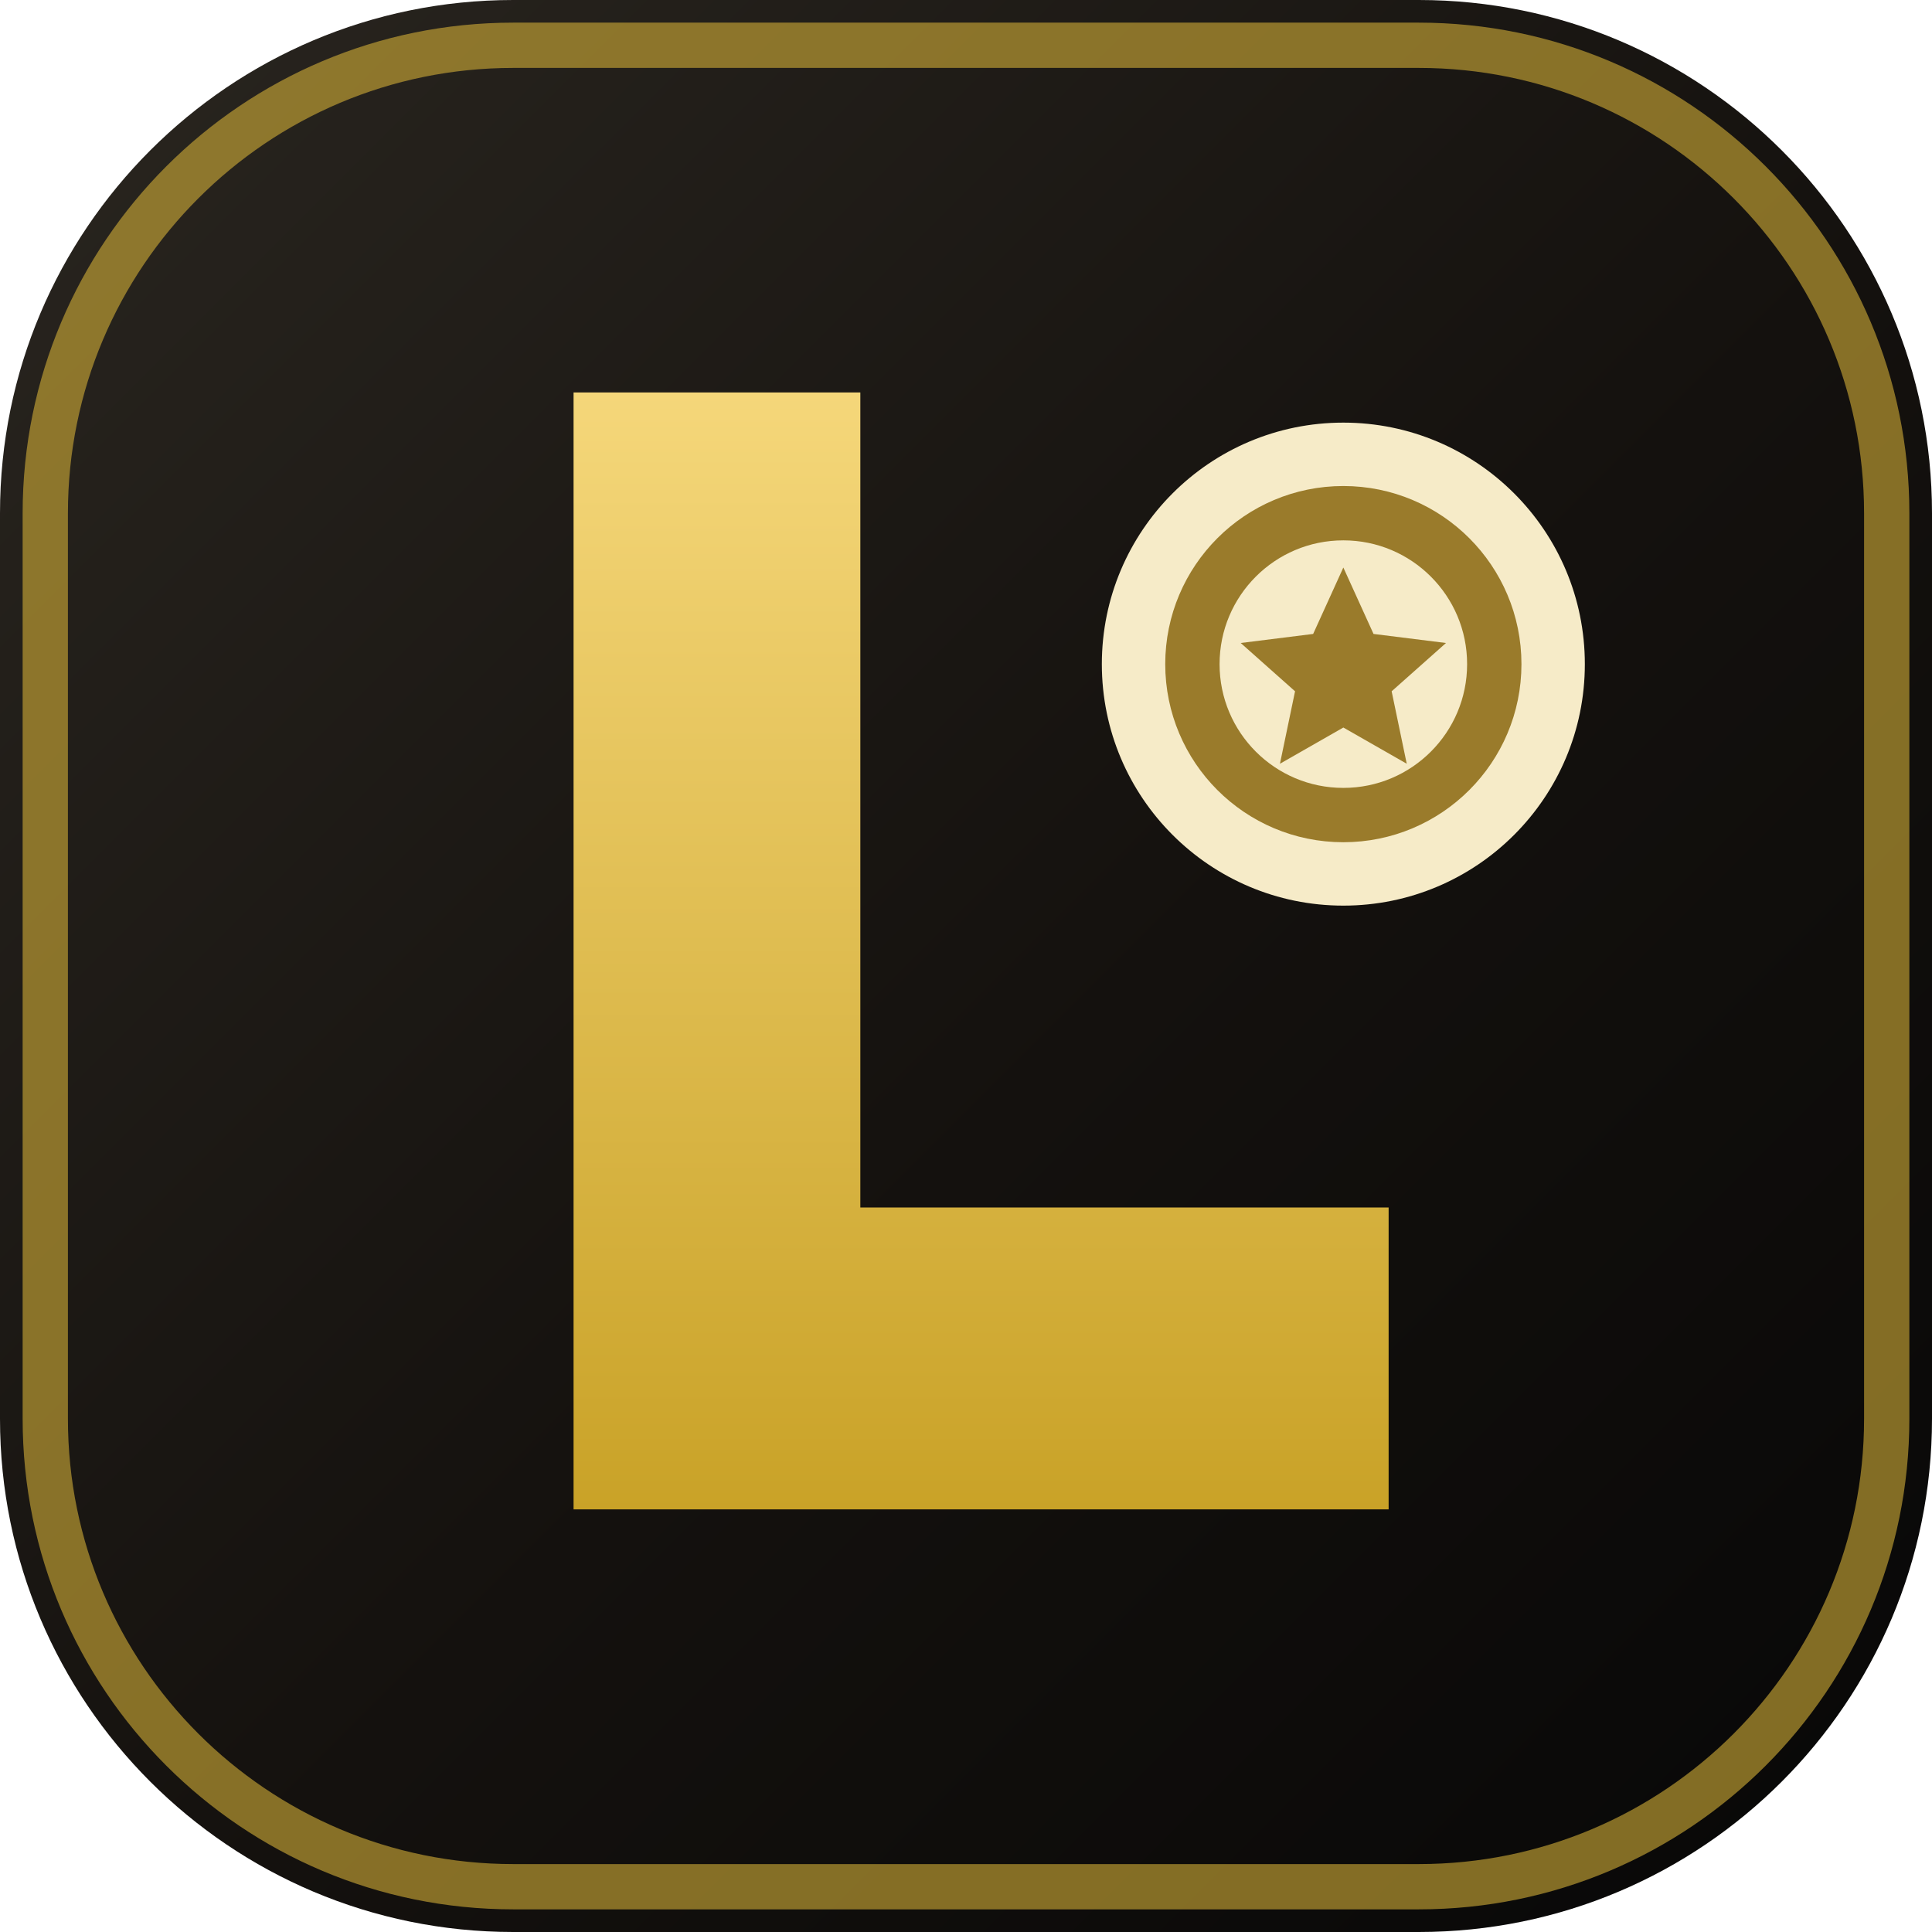
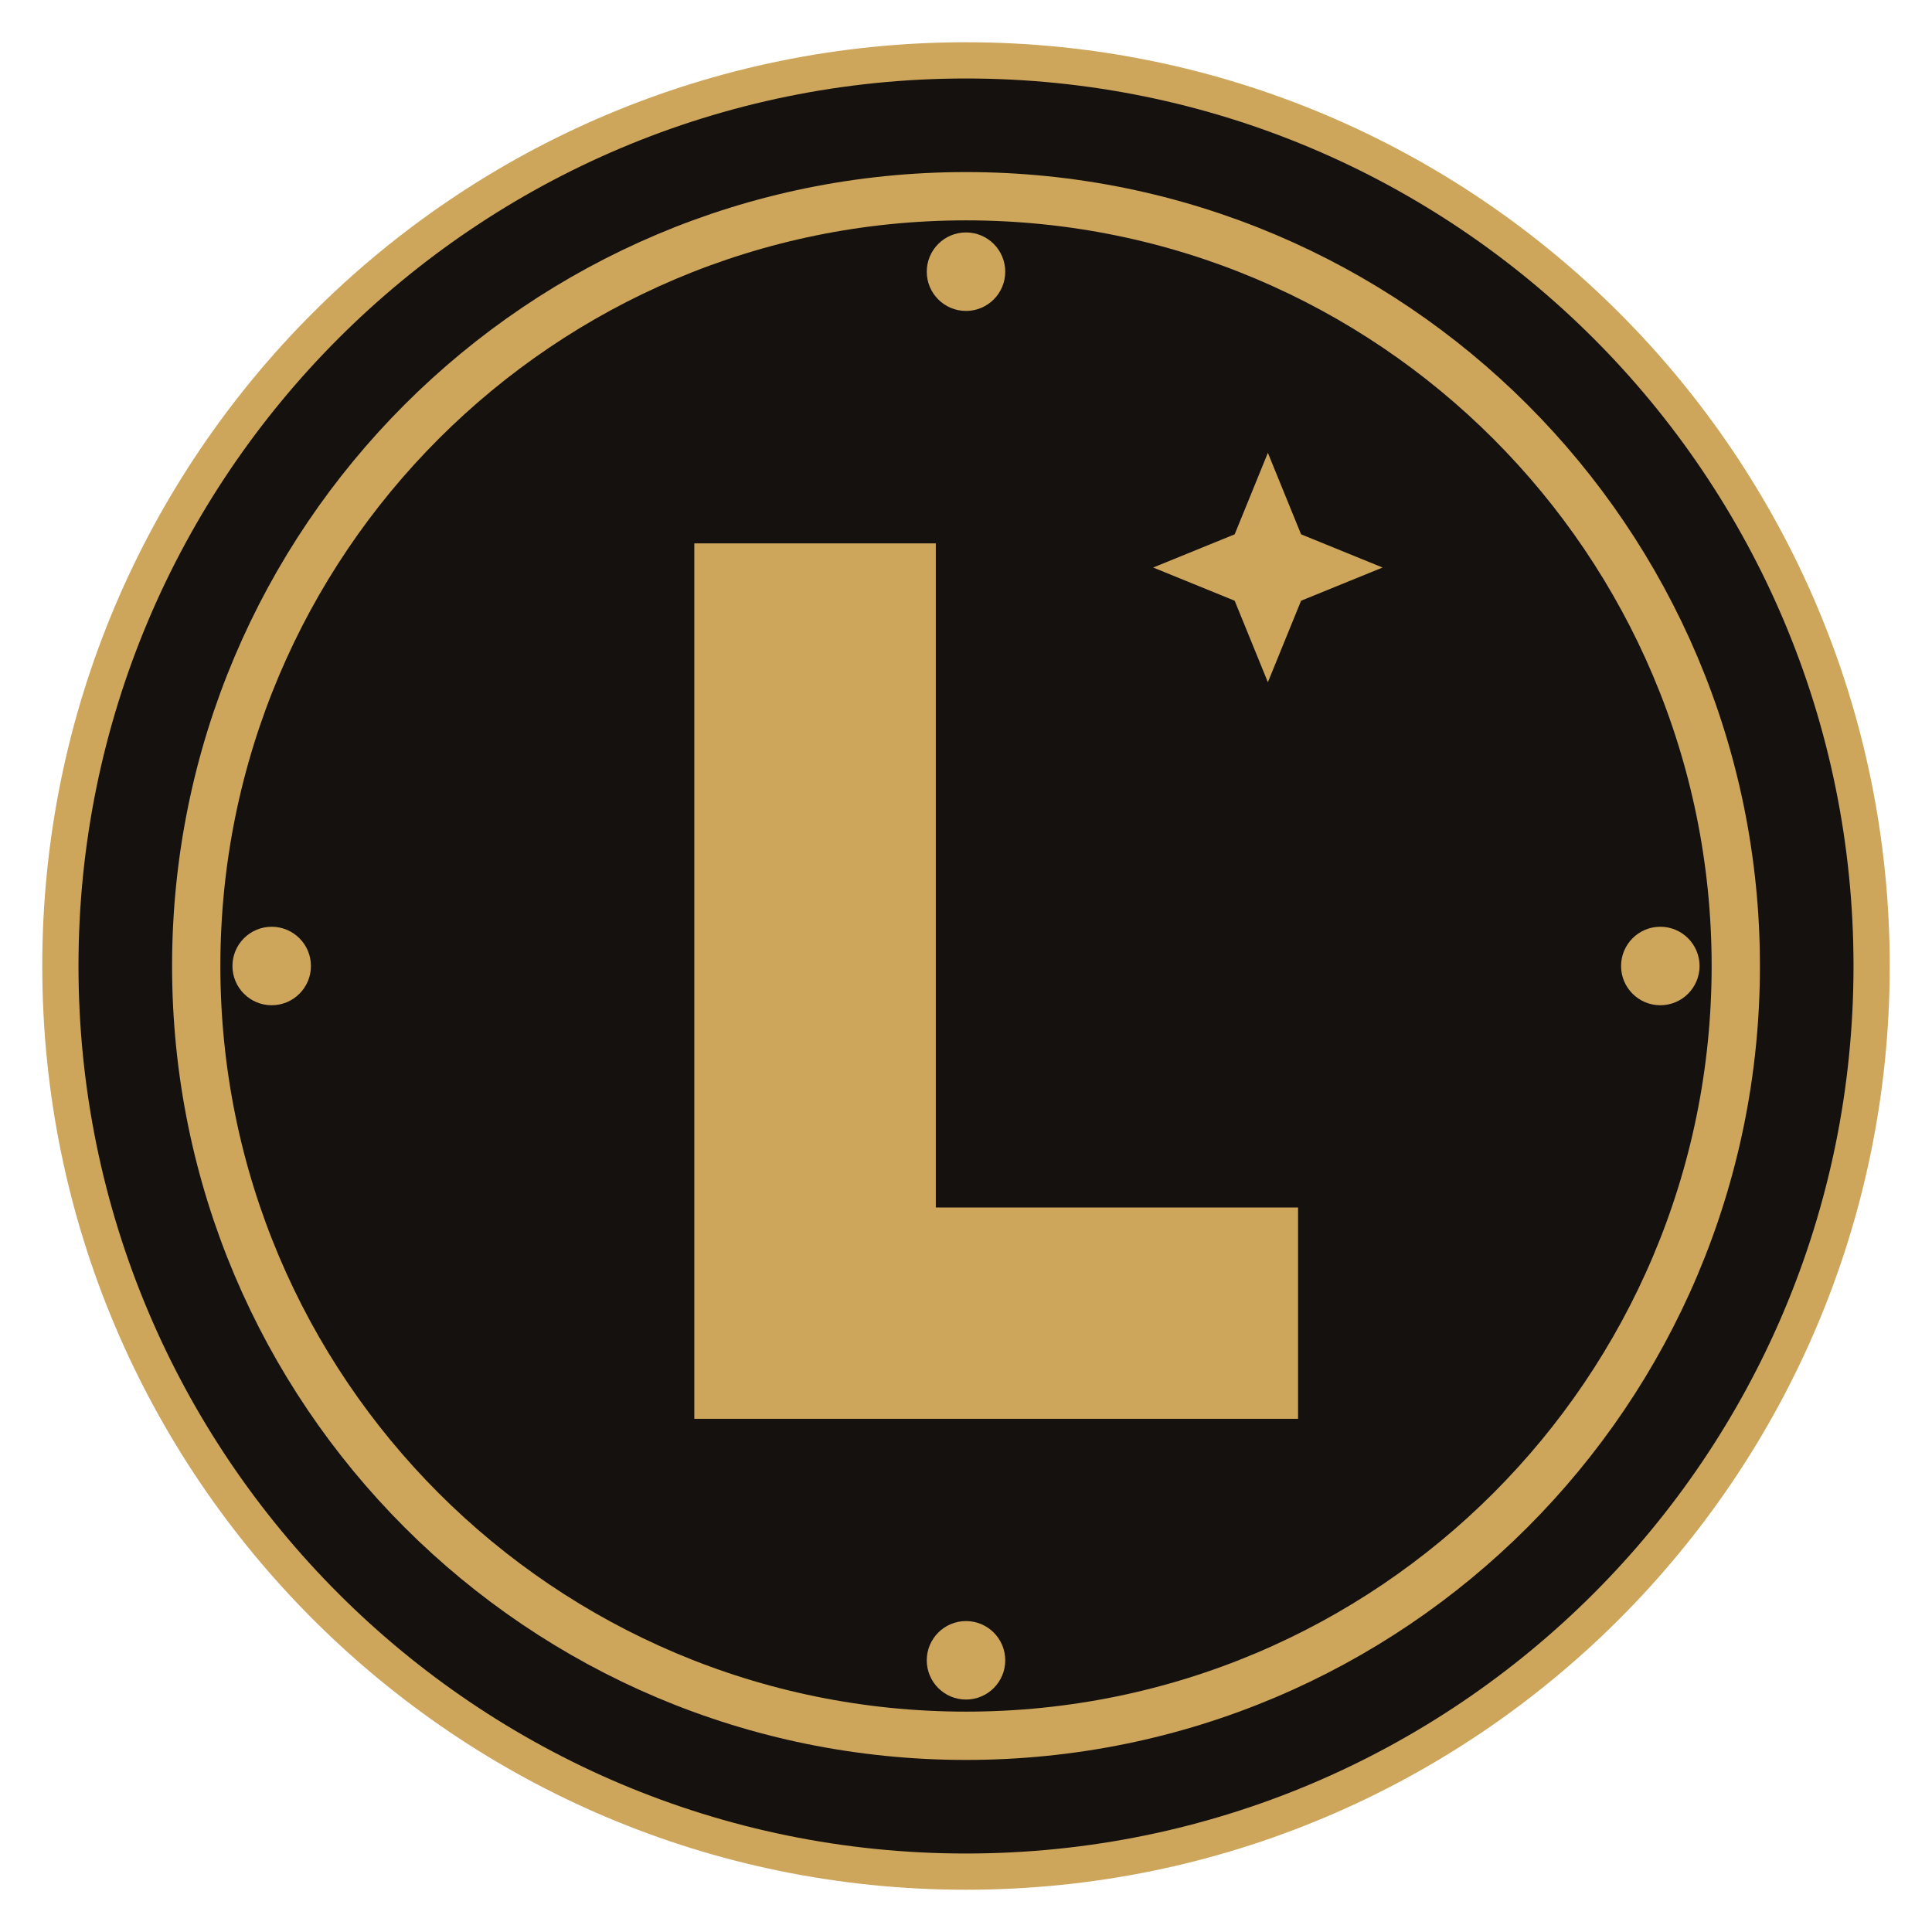
- <svg xmlns="http://www.w3.org/2000/svg" width="512" height="512" viewBox="0 0 64 64" role="img" aria-label="LOYALTY logo">
-   <defs>
-     <linearGradient id="lgA" x1="0" y1="0" x2="1" y2="1">
-       <stop offset="0" stop-color="#2a2620" />
-       <stop offset=".55" stop-color="#14110e" />
-       <stop offset="1" stop-color="#070707" />
-     </linearGradient>
-     <linearGradient id="lgB" x1="0" y1="0" x2="0" y2="1">
-       <stop offset="0" stop-color="#F5D77A" />
-       <stop offset="1" stop-color="#C9A227" />
-     </linearGradient>
-   </defs>
-   <rect width="64" height="64" rx="17" fill="url(#lgA)" />
-   <rect x="1.5" y="1.5" width="61" height="61" rx="15.5" fill="none" stroke="rgba(212,175,55,.6)" stroke-width="1.5" />
-   <path d="M19 13 H28.5 V40 H46 V50 H19 Z" fill="url(#lgB)" stroke-linejoin="round" />
-   <circle cx="44.5" cy="22" r="8" fill="#F6EBC8" />
-   <circle cx="44.5" cy="22" r="5" fill="none" stroke="#9A7B2B" stroke-width="1.8" />
-   <path d="M44.5 18.8 l1 2.2 2.4.3-1.8 1.6.5 2.4-2.1-1.2-2.1 1.2.5-2.4-1.8-1.6 2.4-.3z" fill="#9A7B2B" />
+ <svg xmlns="http://www.w3.org/2000/svg" viewBox="0 0 64 64" width="512" height="512" role="img" aria-label="LOYALTY logo">
+   <defs />
+   <circle cx="32" cy="32" r="30" fill="#14110E" stroke="#CDA55B" stroke-width="1.2" />
+   <circle cx="32" cy="32" r="25.5" fill="none" stroke="#CDA55B" stroke-width="1.6" />
+   <g fill="#CDA55B">
+     <circle cx="32" cy="9" r="1.3" />
+     <circle cx="55" cy="32" r="1.3" />
+     <circle cx="32" cy="55" r="1.3" />
+     <circle cx="9" cy="32" r="1.3" />
+   </g>
+   <path d="M23 18H31V40H43V47H23Z" fill="#CDA55B" />
+   <path d="M42 15l1.1 2.7 2.7 1.1-2.7 1.1-1.1 2.7-1.1-2.7-2.7-1.1 2.7-1.1z" fill="#CDA55B" />
</svg>
